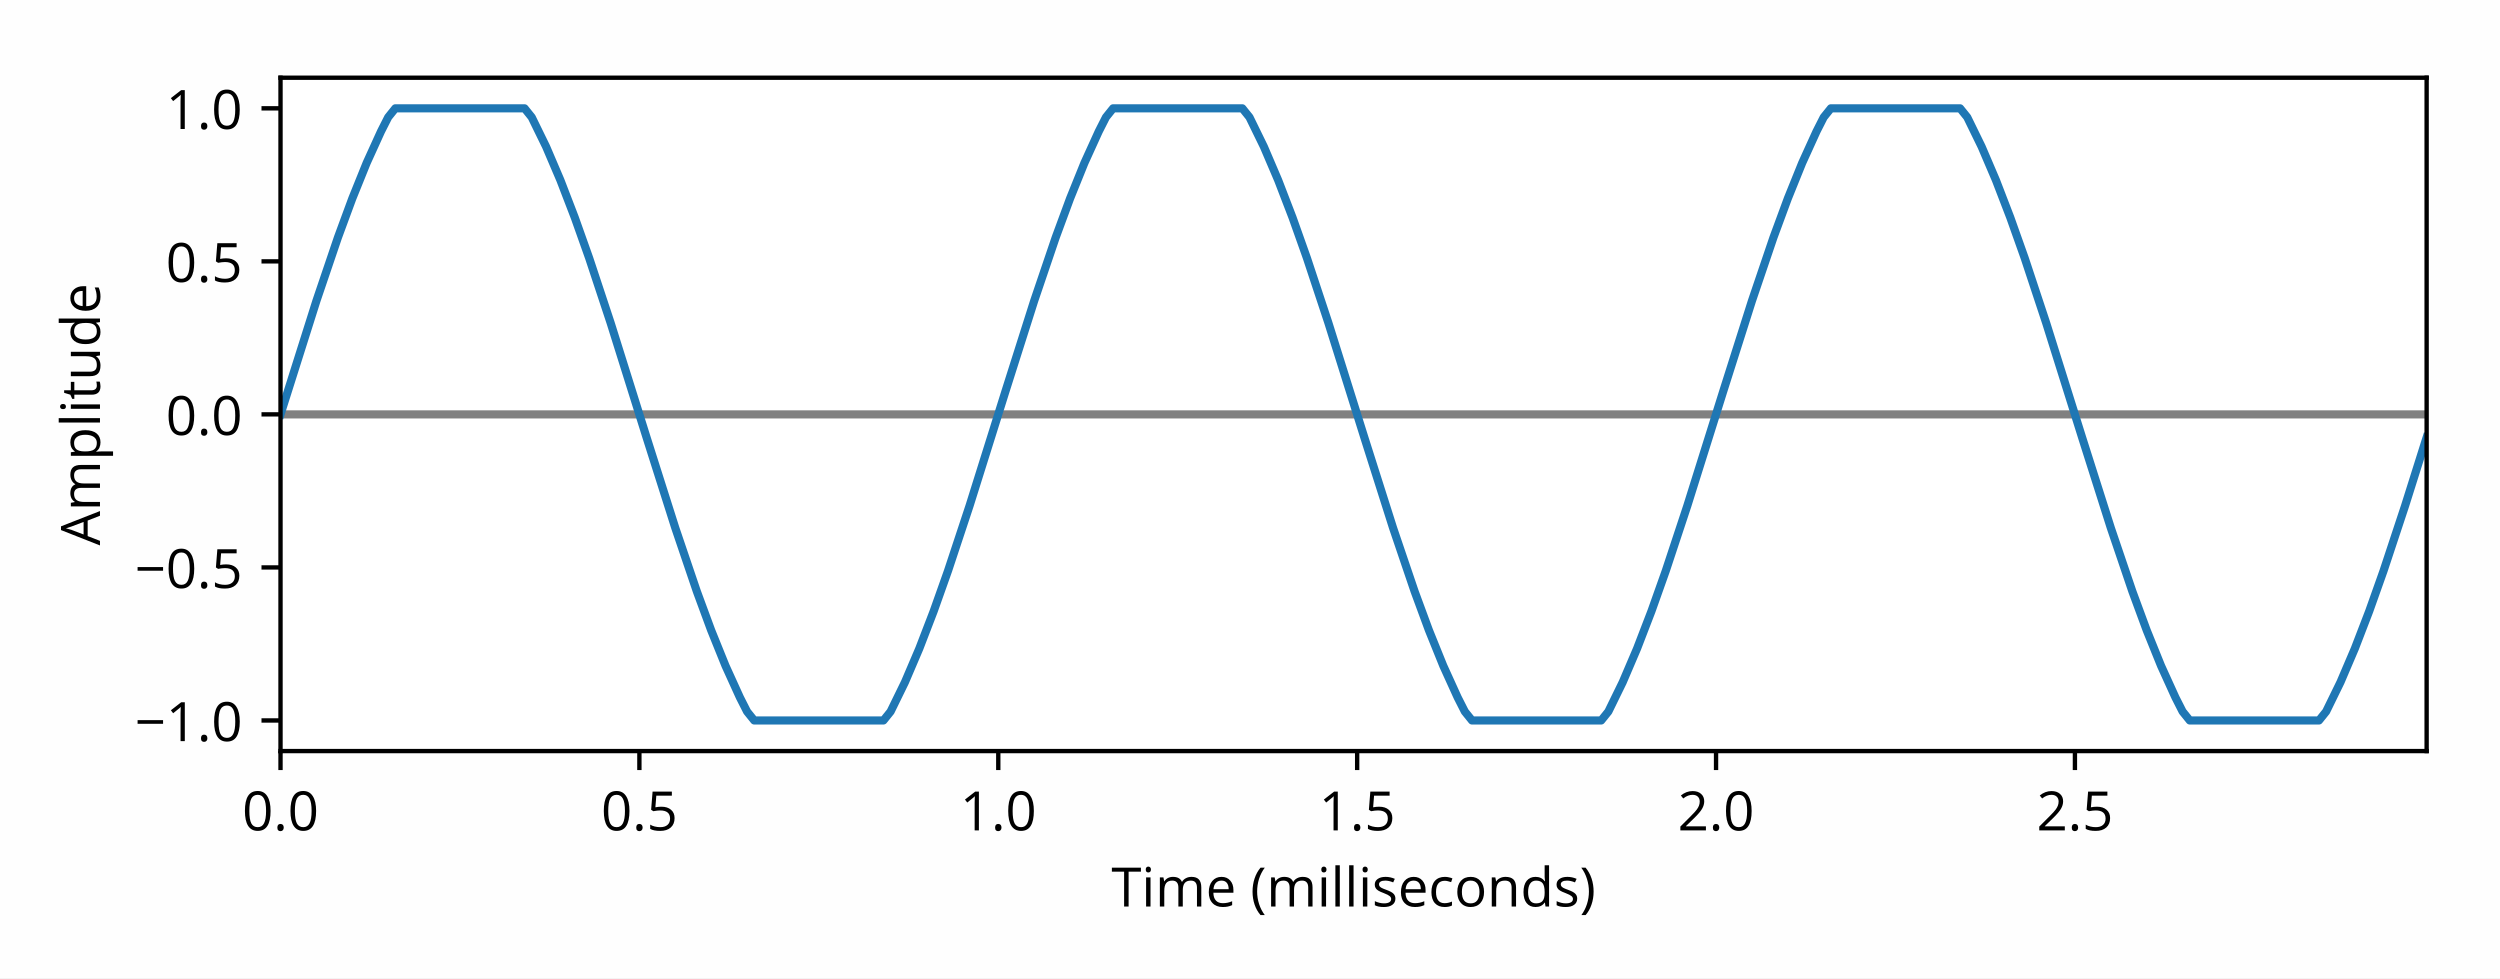
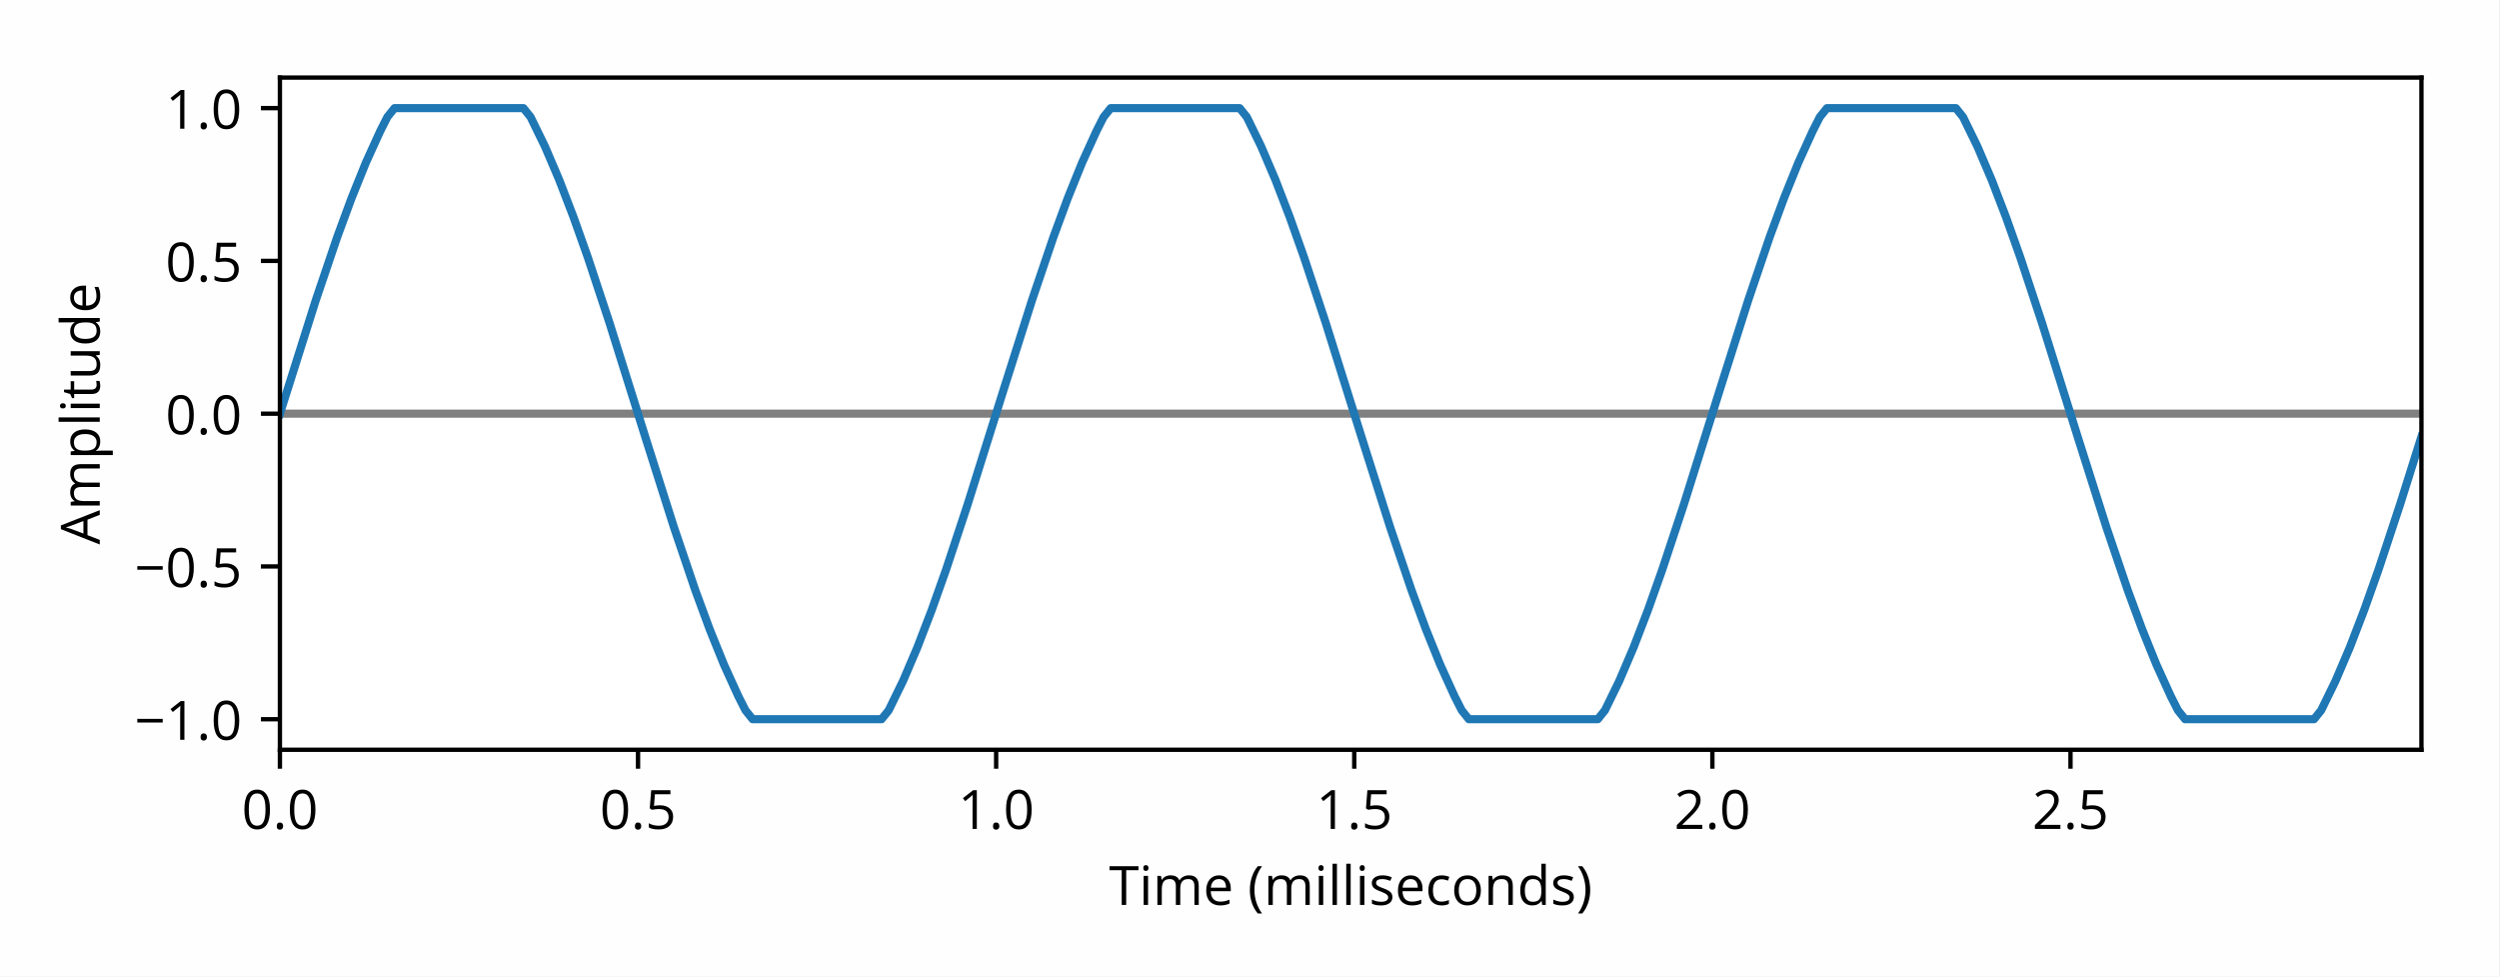
- <svg xmlns="http://www.w3.org/2000/svg" xmlns:xlink="http://www.w3.org/1999/xlink" height="180pt" version="1.1" viewBox="0 0 460 180" width="460pt">
+ <svg xmlns="http://www.w3.org/2000/svg" xmlns:xlink="http://www.w3.org/1999/xlink" height="180pt" version="1.1" viewBox="0 0 460.8 180" width="460.8pt">
  <defs>
    <style type="text/css">
*{stroke-linecap:butt;stroke-linejoin:round;}
  </style>
  </defs>
  <g id="figure_1">
    <g id="patch_1">
      <path d="M 0 180  L 460.8 180  L 460.8 0  L 0 0  z " style="fill:#fefefe;" />
    </g>
    <g id="axes_1">
      <g id="patch_2">
        <path d="M 51.614 138.197  L 446.5 138.197  L 446.5 14.3  L 51.614 14.3  z " style="fill:#ffffff;" />
      </g>
      <g id="line2d_1">
-         <path clip-path="url(#p582c5c566b)" d="M 51.614 76.248  L 446.5 76.248  " style="fill:none;stroke:#808080;stroke-linecap:square;stroke-width:1.5;" />
+         <path clip-path="url(#pb1523cfd7d)" d="M 51.614 76.248  L 446.5 76.248  " style="fill:none;stroke:#808080;stroke-linecap:square;stroke-width:1.5;" />
      </g>
      <g id="matplotlib.axis_1">
        <g id="xtick_1">
          <g id="line2d_2">
            <defs>
              <path d="M 0 0  L 0 3.5  " id="m46383f697b" style="stroke:#000000;stroke-width:0.8;" />
            </defs>
            <g>
              <use style="stroke:#000000;stroke-width:0.8;" x="51.614" xlink:href="#m46383f697b" y="138.197" />
            </g>
          </g>
          <g id="text_1">
            <text style="font-family:Open Sans;font-size:10px;font-style:normal;font-weight:normal;text-anchor:middle;" transform="rotate(-0, 51.61406, 152.7953)" x="51.614" y="152.795">0.0</text>
          </g>
        </g>
        <g id="xtick_2">
          <g id="line2d_3">
            <g>
              <use style="stroke:#000000;stroke-width:0.8;" x="117.648" xlink:href="#m46383f697b" y="138.197" />
            </g>
          </g>
          <g id="text_2">
            <text style="font-family:Open Sans;font-size:10px;font-style:normal;font-weight:normal;text-anchor:middle;" transform="rotate(-0, 117.6485, 152.7953)" x="117.648" y="152.795">0.5</text>
          </g>
        </g>
        <g id="xtick_3">
          <g id="line2d_4">
            <g>
              <use style="stroke:#000000;stroke-width:0.8;" x="183.683" xlink:href="#m46383f697b" y="138.197" />
            </g>
          </g>
          <g id="text_3">
            <text style="font-family:Open Sans;font-size:10px;font-style:normal;font-weight:normal;text-anchor:middle;" transform="rotate(-0, 183.6829, 152.7953)" x="183.683" y="152.795">1.0</text>
          </g>
        </g>
        <g id="xtick_4">
          <g id="line2d_5">
            <g>
              <use style="stroke:#000000;stroke-width:0.8;" x="249.717" xlink:href="#m46383f697b" y="138.197" />
            </g>
          </g>
          <g id="text_4">
            <text style="font-family:Open Sans;font-size:10px;font-style:normal;font-weight:normal;text-anchor:middle;" transform="rotate(-0, 249.7174, 152.7953)" x="249.717" y="152.795">1.5</text>
          </g>
        </g>
        <g id="xtick_5">
          <g id="line2d_6">
            <g>
              <use style="stroke:#000000;stroke-width:0.8;" x="315.752" xlink:href="#m46383f697b" y="138.197" />
            </g>
          </g>
          <g id="text_5">
            <text style="font-family:Open Sans;font-size:10px;font-style:normal;font-weight:normal;text-anchor:middle;" transform="rotate(-0, 315.7518, 152.7953)" x="315.752" y="152.795">2.0</text>
          </g>
        </g>
        <g id="xtick_6">
          <g id="line2d_7">
            <g>
              <use style="stroke:#000000;stroke-width:0.8;" x="381.786" xlink:href="#m46383f697b" y="138.197" />
            </g>
          </g>
          <g id="text_6">
            <text style="font-family:Open Sans;font-size:10px;font-style:normal;font-weight:normal;text-anchor:middle;" transform="rotate(-0, 381.7863, 152.7953)" x="381.786" y="152.795">2.5</text>
          </g>
        </g>
        <g id="text_7">
          <text style="font-family:Open Sans;font-size:10px;font-style:normal;font-weight:normal;text-anchor:middle;" transform="rotate(-0, 249.057, 166.7969)" x="249.057" y="166.797">Time (milliseconds)</text>
        </g>
      </g>
      <g id="matplotlib.axis_2">
        <g id="ytick_1">
          <g id="line2d_8">
            <defs>
              <path d="M 0 0  L -3.5 0  " id="m568ee009f4" style="stroke:#000000;stroke-width:0.8;" />
            </defs>
            <g>
              <use style="stroke:#000000;stroke-width:0.8;" x="51.614" xlink:href="#m568ee009f4" y="132.565" />
            </g>
          </g>
          <g id="text_8">
            <text style="font-family:Open Sans;font-size:10px;font-style:normal;font-weight:normal;text-anchor:end;" transform="rotate(-0, 44.61406, 136.3644)" x="44.614" y="136.364">−1.0</text>
          </g>
        </g>
        <g id="ytick_2">
          <g id="line2d_9">
            <g>
              <use style="stroke:#000000;stroke-width:0.8;" x="51.614" xlink:href="#m568ee009f4" y="104.407" />
            </g>
          </g>
          <g id="text_9">
            <text style="font-family:Open Sans;font-size:10px;font-style:normal;font-weight:normal;text-anchor:end;" transform="rotate(-0, 44.61406, 108.206)" x="44.614" y="108.206">−0.5</text>
          </g>
        </g>
        <g id="ytick_3">
          <g id="line2d_10">
            <g>
              <use style="stroke:#000000;stroke-width:0.8;" x="51.614" xlink:href="#m568ee009f4" y="76.248" />
            </g>
          </g>
          <g id="text_10">
            <text style="font-family:Open Sans;font-size:10px;font-style:normal;font-weight:normal;text-anchor:end;" transform="rotate(-0, 44.61406, 80.04766)" x="44.614" y="80.048">0.0</text>
          </g>
        </g>
        <g id="ytick_4">
          <g id="line2d_11">
            <g>
              <use style="stroke:#000000;stroke-width:0.8;" x="51.614" xlink:href="#m568ee009f4" y="48.09" />
            </g>
          </g>
          <g id="text_11">
            <text style="font-family:Open Sans;font-size:10px;font-style:normal;font-weight:normal;text-anchor:end;" transform="rotate(-0, 44.61406, 51.88928)" x="44.614" y="51.889">0.5</text>
          </g>
        </g>
        <g id="ytick_5">
          <g id="line2d_12">
            <g>
              <use style="stroke:#000000;stroke-width:0.8;" x="51.614" xlink:href="#m568ee009f4" y="19.932" />
            </g>
          </g>
          <g id="text_12">
            <text style="font-family:Open Sans;font-size:10px;font-style:normal;font-weight:normal;text-anchor:end;" transform="rotate(-0, 44.61406, 23.7309)" x="44.614" y="23.731">1.0</text>
          </g>
        </g>
        <g id="text_13">
          <text style="font-family:Open Sans;font-size:10px;font-style:normal;font-weight:normal;text-anchor:middle;" transform="rotate(-90, 18.39844, 76.24844)" x="18.398" y="76.248">Amplitude</text>
        </g>
      </g>
      <g id="line2d_13">
-         <path clip-path="url(#p582c5c566b)" d="M 51.614 76.248  L 58.218 55.365  L 62.18 43.691  L 64.821 36.526  L 67.462 29.987  L 70.104 24.177  L 71.424 21.575  L 72.745 19.932  L 96.517 19.932  L 97.838 21.575  L 100.48 26.985  L 103.121 33.171  L 105.762 40.037  L 108.404 47.474  L 112.366 59.442  L 118.969 80.492  L 124.252 97.132  L 128.214 108.805  L 130.855 115.971  L 133.497 122.51  L 136.138 128.32  L 137.459 130.922  L 138.78 132.565  L 162.552 132.565  L 163.873 130.922  L 166.514 125.512  L 169.155 119.326  L 171.797 112.46  L 174.438 105.023  L 178.4 93.055  L 185.004 72.005  L 190.286 55.365  L 194.248 43.691  L 196.89 36.526  L 199.531 29.987  L 202.173 24.177  L 203.493 21.575  L 204.814 19.932  L 228.586 19.932  L 229.907 21.575  L 232.548 26.985  L 235.19 33.171  L 237.831 40.037  L 240.473 47.474  L 244.435 59.442  L 251.038 80.492  L 256.321 97.132  L 260.283 108.805  L 262.924 115.971  L 265.566 122.51  L 268.207 128.32  L 269.528 130.922  L 270.848 132.565  L 294.621 132.565  L 295.941 130.922  L 298.583 125.512  L 301.224 119.326  L 303.866 112.46  L 306.507 105.023  L 310.469 93.055  L 317.073 72.005  L 322.355 55.365  L 326.317 43.691  L 328.959 36.526  L 331.6 29.987  L 334.241 24.177  L 335.562 21.575  L 336.883 19.932  L 360.655 19.932  L 361.976 21.575  L 364.617 26.985  L 367.259 33.171  L 369.9 40.037  L 372.541 47.474  L 376.503 59.442  L 383.107 80.492  L 388.39 97.132  L 392.352 108.805  L 394.993 115.971  L 397.635 122.51  L 400.276 128.32  L 401.597 130.922  L 402.917 132.565  L 426.69 132.565  L 428.01 130.922  L 430.652 125.512  L 433.293 119.326  L 435.934 112.46  L 438.576 105.023  L 442.538 93.055  L 446.5 80.492  L 446.5 80.492  " style="fill:none;stroke:#1f77b4;stroke-linecap:square;stroke-width:1.5;" />
+         <path clip-path="url(#pb1523cfd7d)" d="M 51.614 76.248  L 58.218 55.365  L 62.18 43.691  L 64.821 36.526  L 67.462 29.987  L 70.104 24.177  L 71.424 21.575  L 72.745 19.932  L 96.517 19.932  L 97.838 21.575  L 100.48 26.985  L 103.121 33.171  L 105.762 40.037  L 108.404 47.474  L 112.366 59.442  L 118.969 80.492  L 124.252 97.132  L 128.214 108.805  L 130.855 115.971  L 133.497 122.51  L 136.138 128.32  L 137.459 130.922  L 138.78 132.565  L 162.552 132.565  L 163.873 130.922  L 166.514 125.512  L 169.155 119.326  L 171.797 112.46  L 174.438 105.023  L 178.4 93.055  L 185.004 72.005  L 190.286 55.365  L 194.248 43.691  L 196.89 36.526  L 199.531 29.987  L 202.173 24.177  L 203.493 21.575  L 204.814 19.932  L 228.586 19.932  L 229.907 21.575  L 232.548 26.985  L 235.19 33.171  L 237.831 40.037  L 240.473 47.474  L 244.435 59.442  L 251.038 80.492  L 256.321 97.132  L 260.283 108.805  L 262.924 115.971  L 265.566 122.51  L 268.207 128.32  L 269.528 130.922  L 270.848 132.565  L 294.621 132.565  L 295.941 130.922  L 298.583 125.512  L 301.224 119.326  L 303.866 112.46  L 306.507 105.023  L 310.469 93.055  L 317.073 72.005  L 322.355 55.365  L 326.317 43.691  L 328.959 36.526  L 331.6 29.987  L 334.241 24.177  L 335.562 21.575  L 336.883 19.932  L 360.655 19.932  L 361.976 21.575  L 364.617 26.985  L 367.259 33.171  L 369.9 40.037  L 372.541 47.474  L 376.503 59.442  L 383.107 80.492  L 388.39 97.132  L 392.352 108.805  L 394.993 115.971  L 397.635 122.51  L 400.276 128.32  L 401.597 130.922  L 402.917 132.565  L 426.69 132.565  L 428.01 130.922  L 430.652 125.512  L 433.293 119.326  L 435.934 112.46  L 438.576 105.023  L 442.538 93.055  L 446.5 80.492  L 446.5 80.492  " style="fill:none;stroke:#1f77b4;stroke-linecap:square;stroke-width:1.5;" />
      </g>
      <g id="patch_3">
        <path d="M 51.614 138.197  L 51.614 14.3  " style="fill:none;stroke:#000000;stroke-linecap:square;stroke-linejoin:miter;stroke-width:0.8;" />
      </g>
      <g id="patch_4">
        <path d="M 446.5 138.197  L 446.5 14.3  " style="fill:none;stroke:#000000;stroke-linecap:square;stroke-linejoin:miter;stroke-width:0.8;" />
      </g>
      <g id="patch_5">
        <path d="M 51.614 138.197  L 446.5 138.197  " style="fill:none;stroke:#000000;stroke-linecap:square;stroke-linejoin:miter;stroke-width:0.8;" />
      </g>
      <g id="patch_6">
        <path d="M 51.614 14.3  L 446.5 14.3  " style="fill:none;stroke:#000000;stroke-linecap:square;stroke-linejoin:miter;stroke-width:0.8;" />
      </g>
    </g>
  </g>
  <defs>
-     <clipPath id="p582c5c566b">
+     <clipPath id="pb1523cfd7d">
      <rect height="123.897" width="394.886" x="51.614" y="14.3" />
    </clipPath>
  </defs>
</svg>
